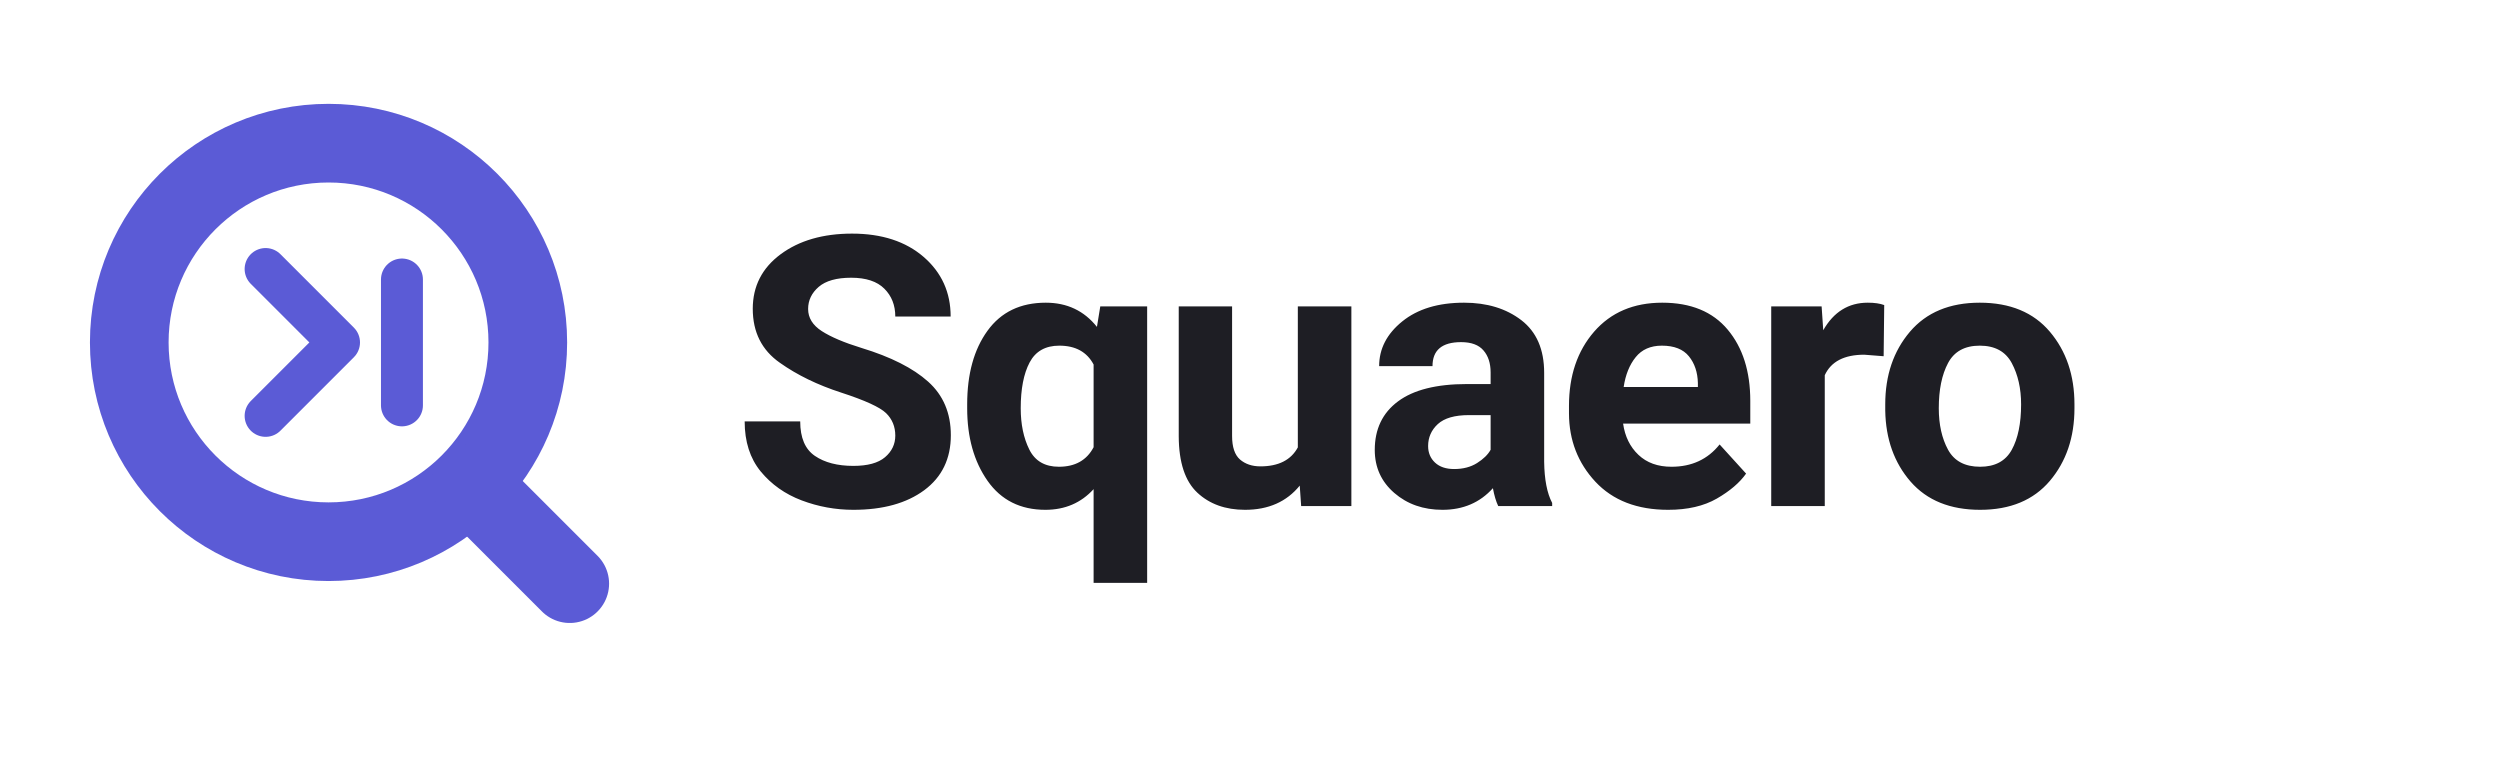
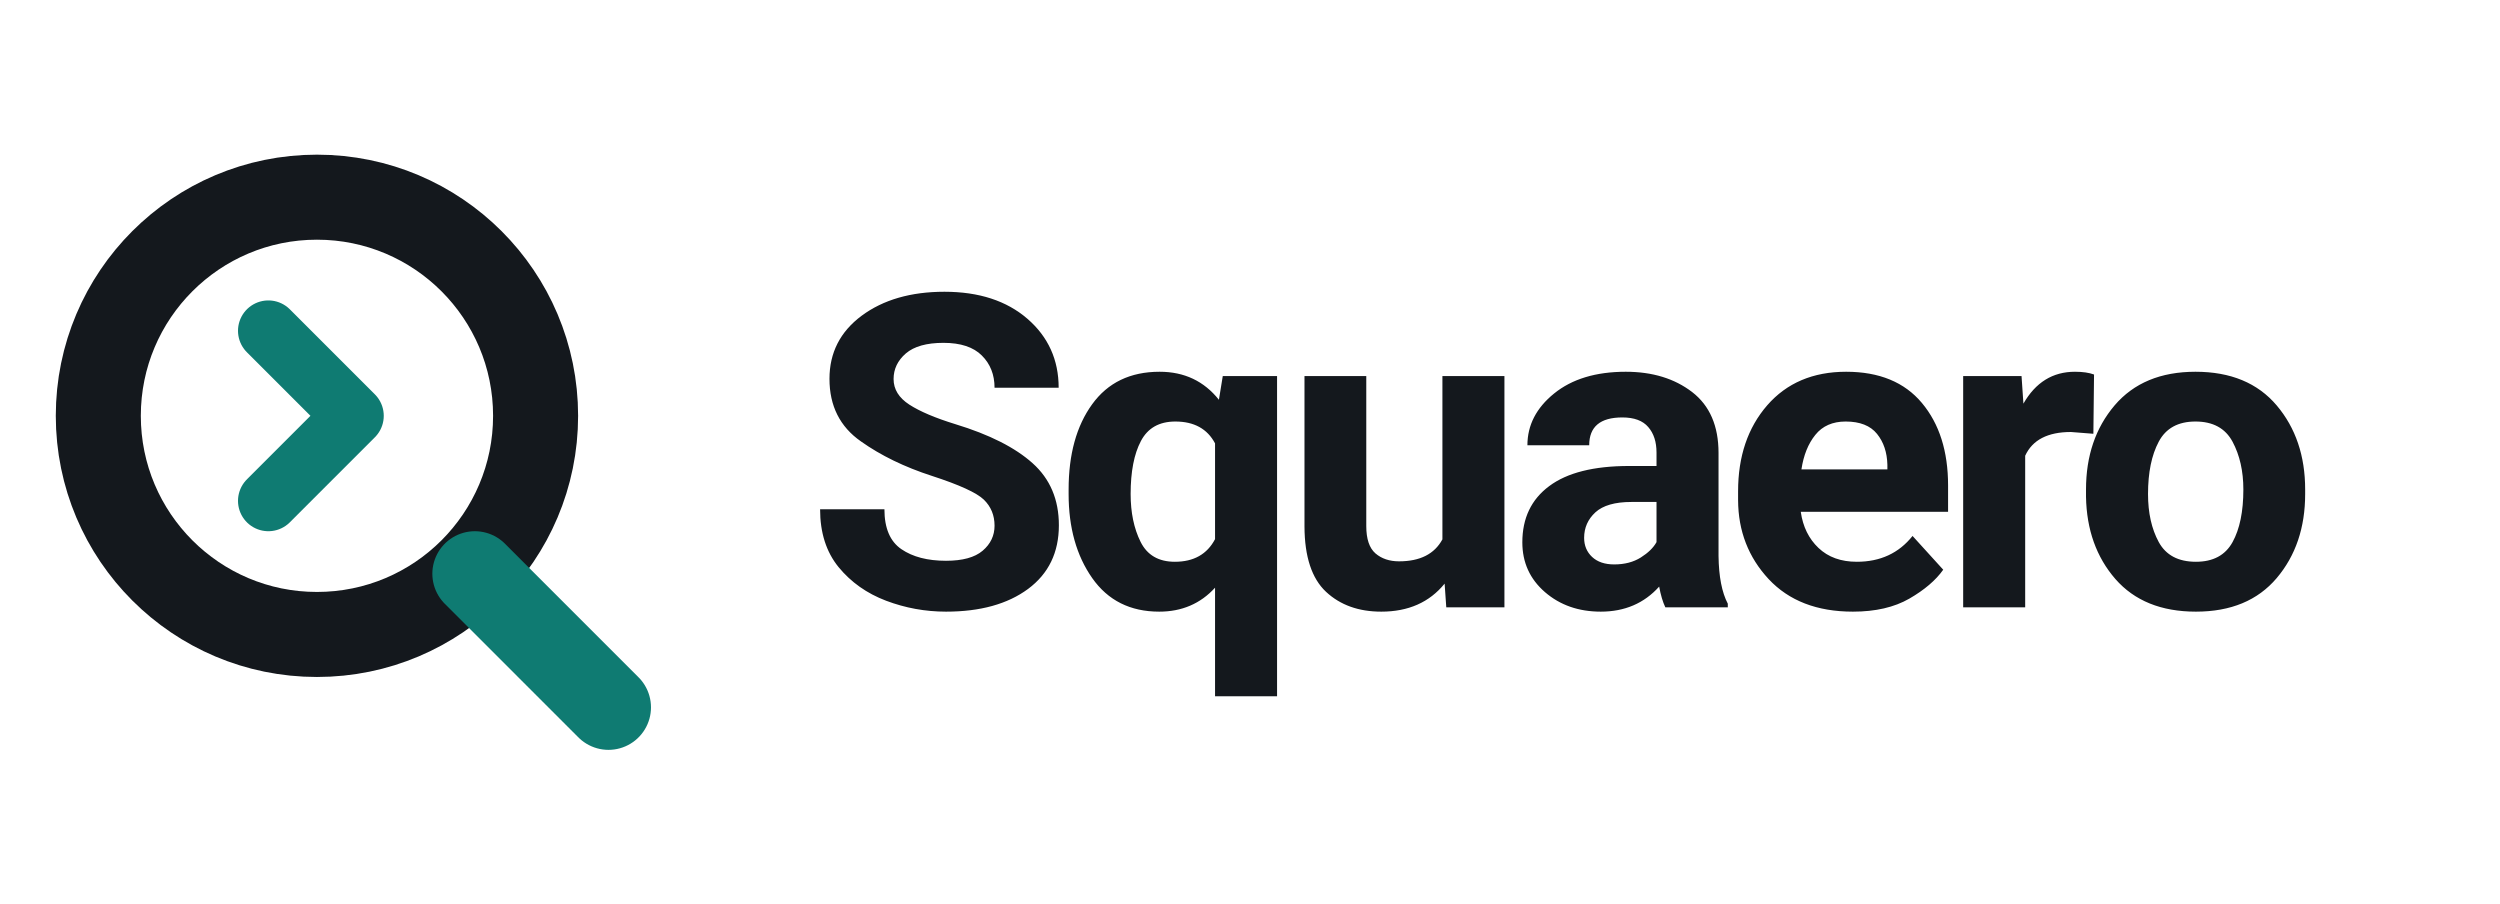
- <svg xmlns="http://www.w3.org/2000/svg" viewBox="0 0 410 128" width="410" height="128" role="img" aria-label="Squaero">
-   <g transform="translate(4,8) scale(0.86)">
-     <g fill="none" stroke="#5b5bd6" stroke-width="15" stroke-linecap="round" stroke-linejoin="round">
-       <circle cx="58" cy="56" r="38" />
-       <path d="M85 83 L104 102" />
-     </g>
-     <g fill="none" stroke="#5b5bd6" stroke-width="8" stroke-linecap="round" stroke-linejoin="round">
-       <path d="M46 42 L60 56 L46 70" />
-       <path d="M72 44 L72 68" />
-     </g>
+ <svg xmlns="http://www.w3.org/2000/svg" viewBox="0 0 354 128" width="354" height="128" role="img" aria-label="Squaero">
+   <g transform="translate(-5 9) scale(0.86)" fill="none" stroke-linecap="round" stroke-linejoin="round">
+     <circle cx="58" cy="58" r="36" stroke="#14181d" stroke-width="14" />
+     <path d="M84 84 L106 106" stroke="#0f7b72" stroke-width="14" />
+     <path d="M50 44 L64 58 L50 72" stroke="#0f7b72" stroke-width="10" />
  </g>
-   <text x="120" y="83" font-family="'Space Grotesk','Segoe UI',system-ui,-apple-system,Roboto,sans-serif" font-size="62" font-weight="600" letter-spacing="-1.5" fill="#1e1e24">Squaero</text>
+   <text x="114" y="86" font-family="'Geist','Segoe UI',system-ui,-apple-system,Roboto,sans-serif" font-size="62" font-weight="600" letter-spacing="-2.8" fill="#14181d">Squaero</text>
</svg>
